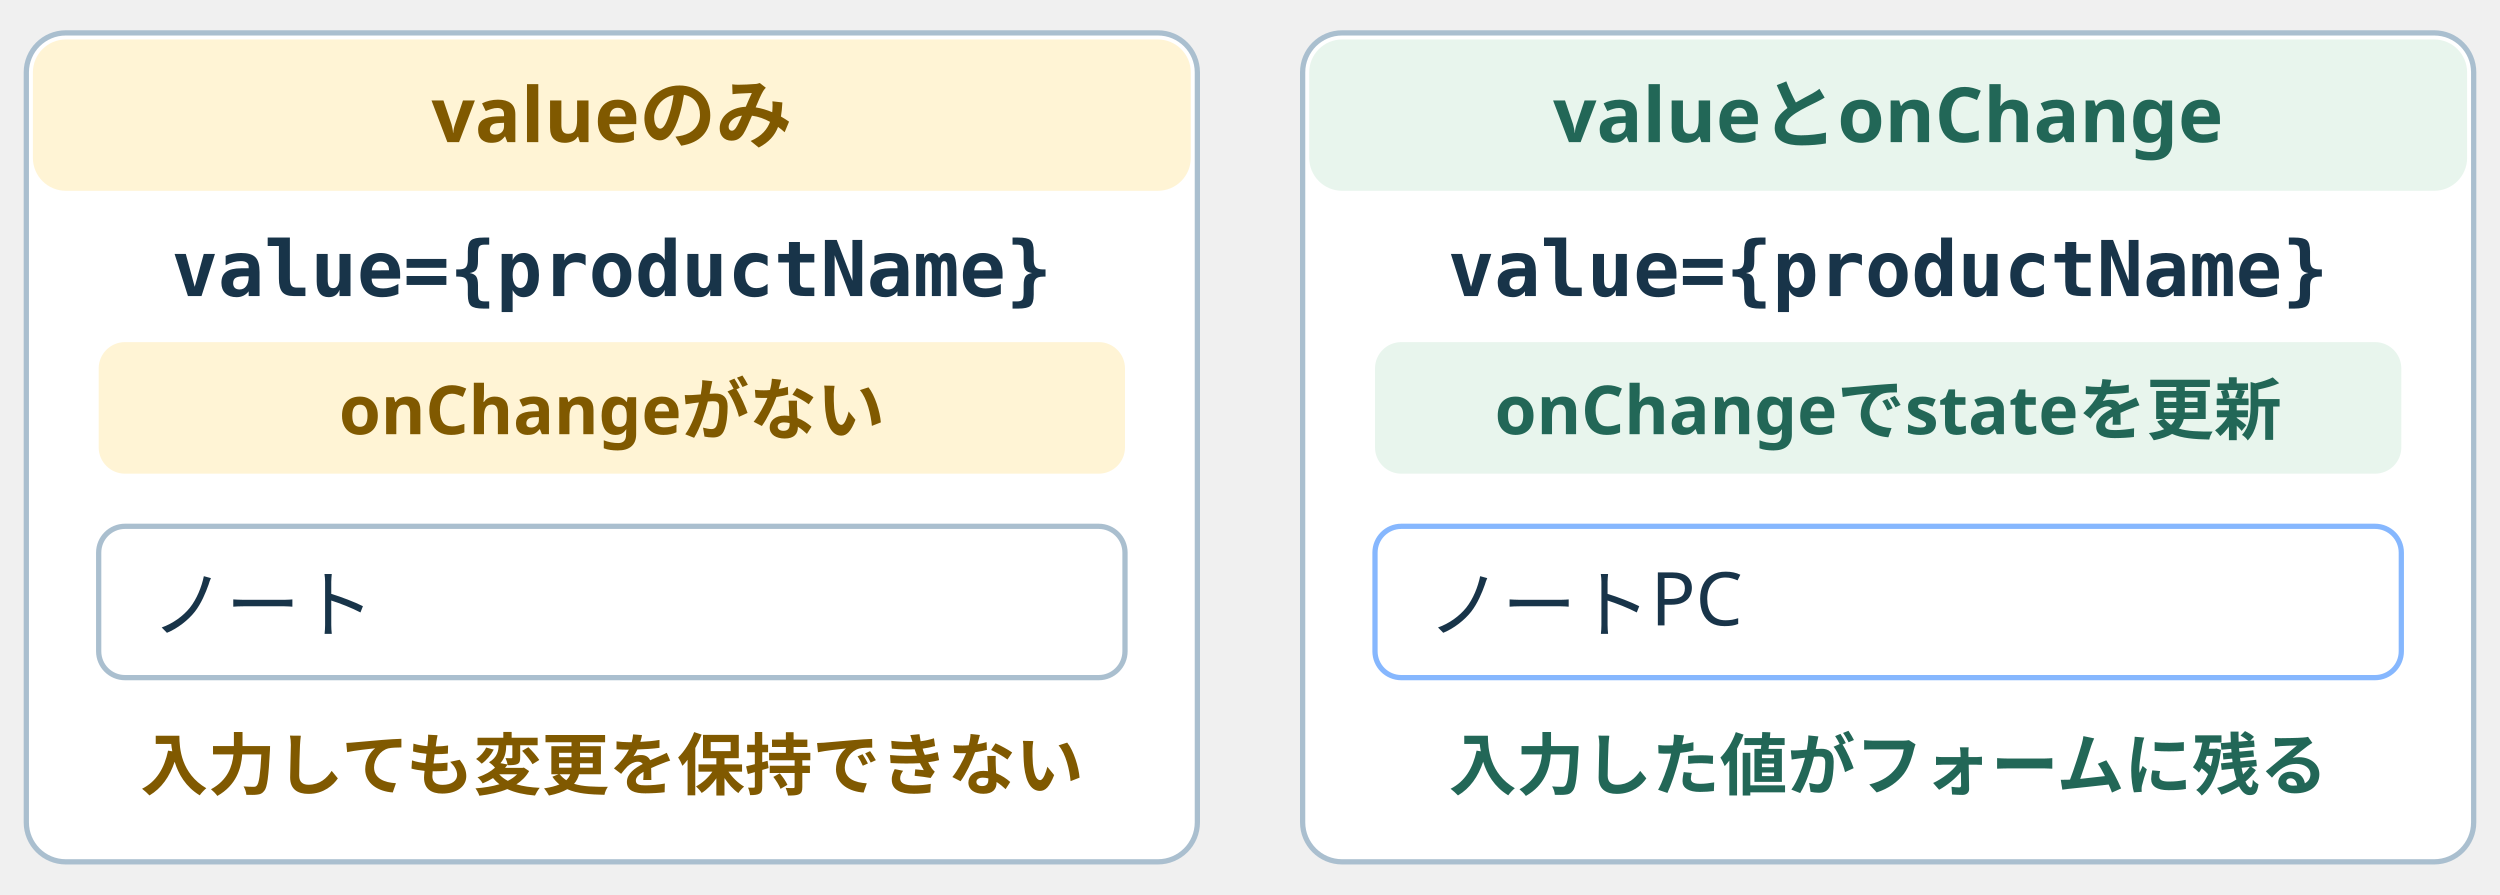
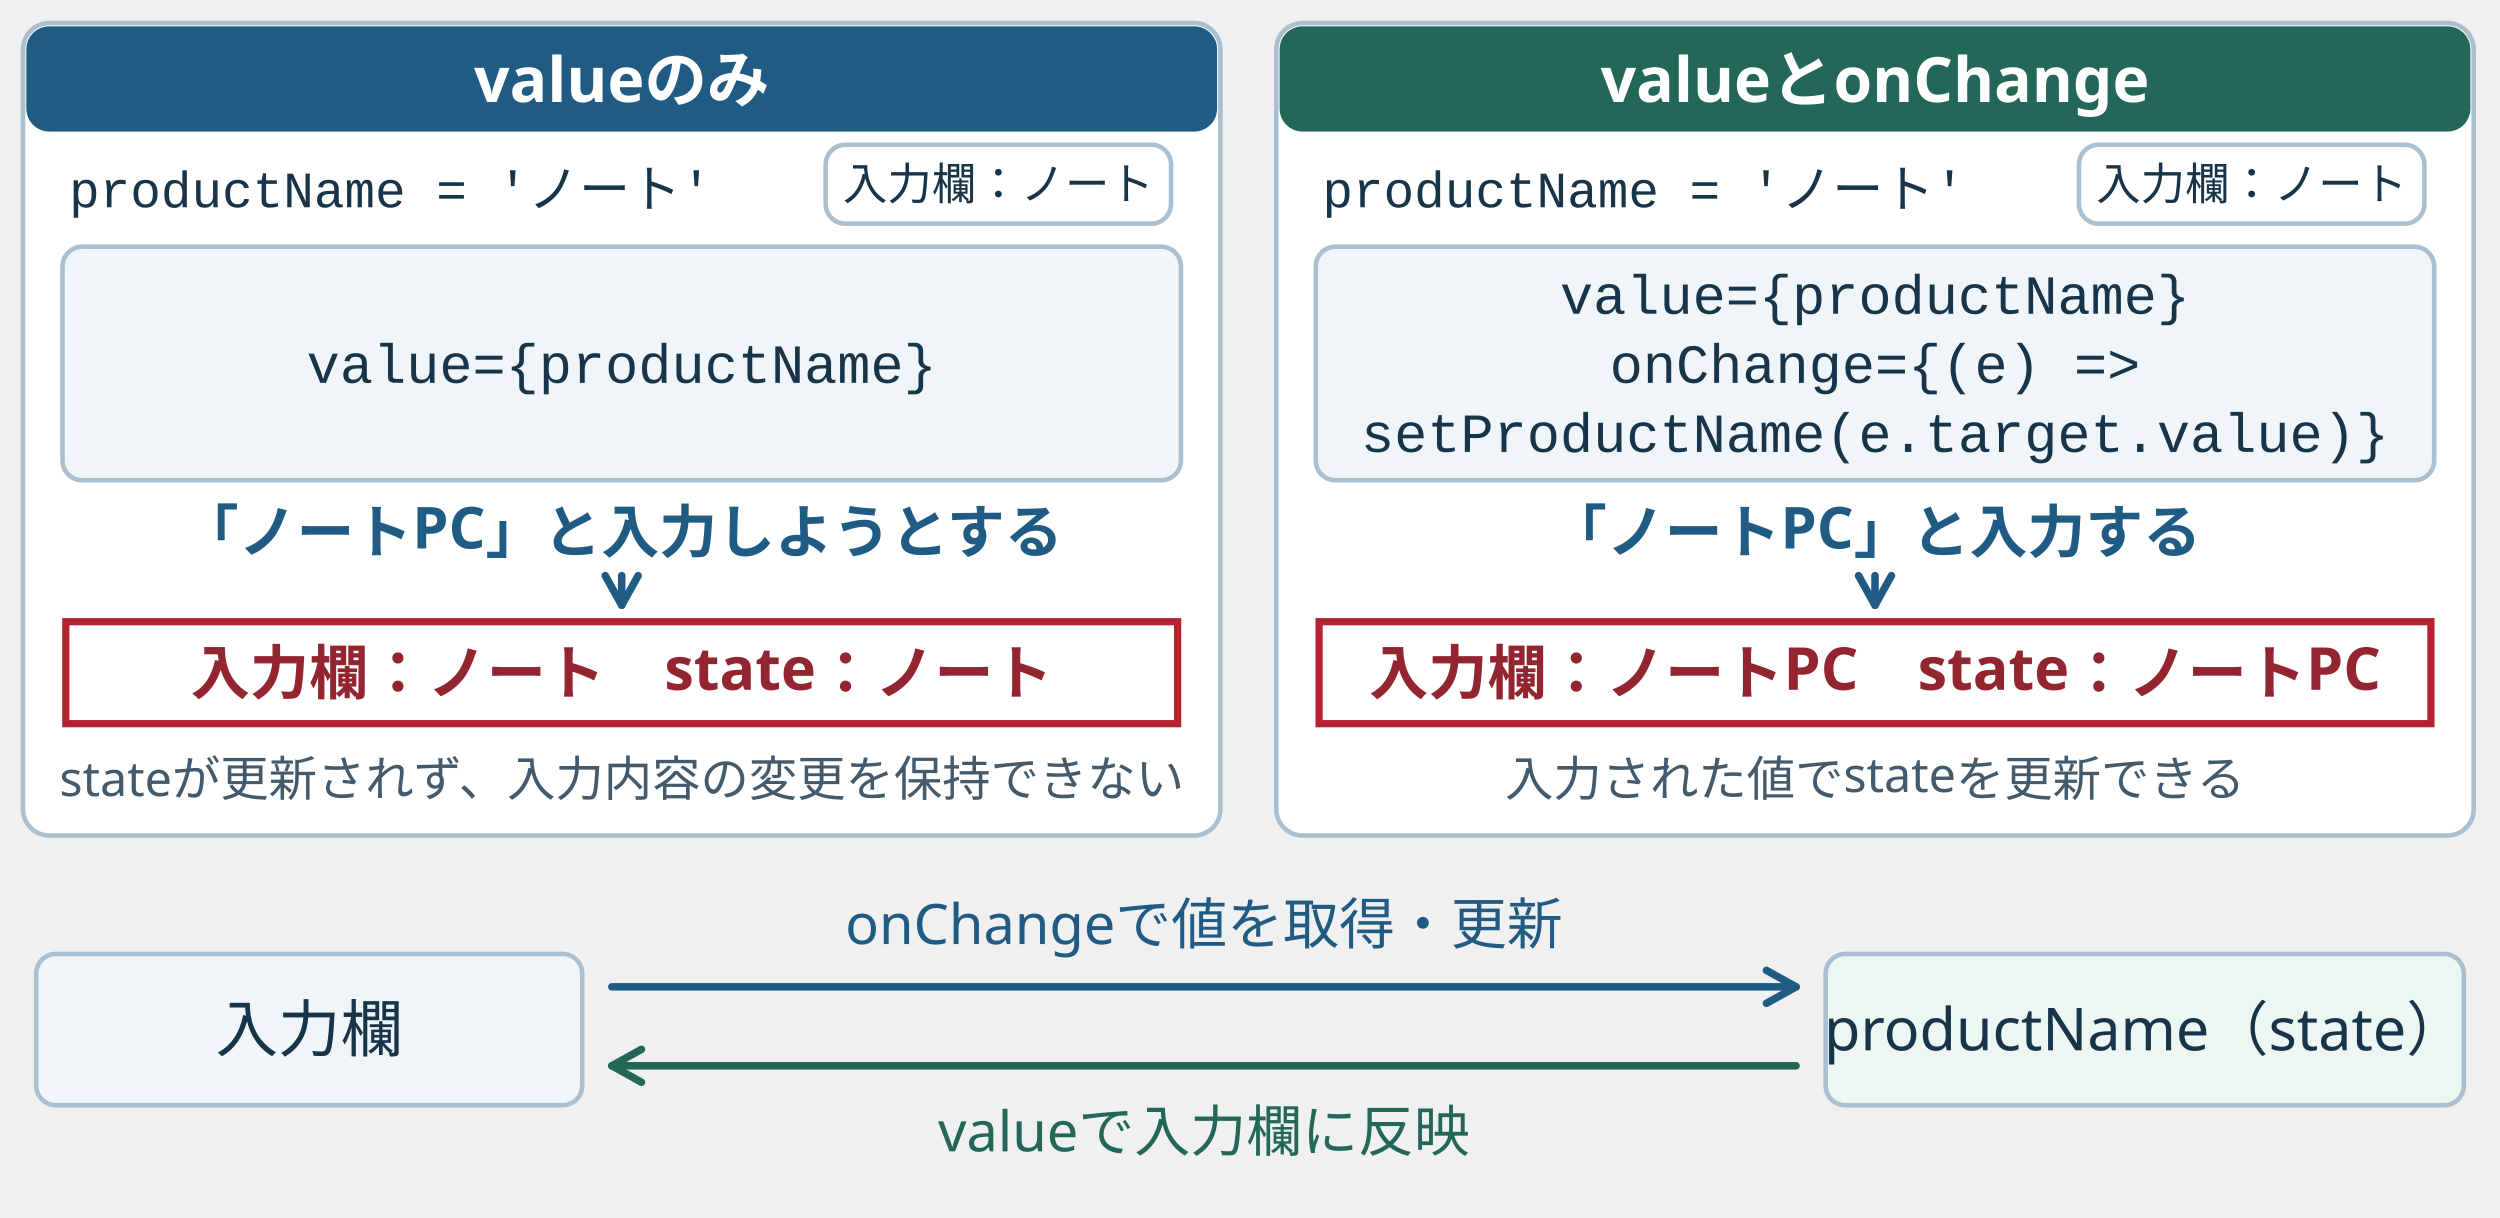
- <svg xmlns="http://www.w3.org/2000/svg" width="380" height="136" viewBox="0 0 380 136">
-   <rect x="4" y="5" width="178" height="126" rx="6" fill="#ffffff" stroke="#aabfcf" stroke-width="0.8" />
-   <rect x="5" y="6" width="176" height="23" rx="5" fill="#fff4d5" stroke="none" stroke-width="0.8" />
-   <text x="93" y="21.6" font-size="11.6" fill="#805900" font-weight="700" text-anchor="middle" font-family="Meiryo, sans-serif">valueのみ</text>
-   <text x="93" y="45" font-size="11.7" fill="#183449" font-weight="700" text-anchor="middle" font-family="MS Gothic, monospace">value={productName}</text>
-   <rect x="15" y="52" width="156" height="20" rx="4" fill="#fff4d5" stroke="none" stroke-width="0.8" />
-   <text x="93" y="66" font-size="10.3" fill="#805900" font-weight="700" text-anchor="middle" font-family="Meiryo, sans-serif">onChangeがない</text>
-   <rect x="15" y="80" width="156" height="23" rx="4" fill="#ffffff" stroke="#aabfcf" stroke-width="0.8" />
-   <text x="23" y="96" font-size="11.3" fill="#183449" font-weight="400" text-anchor="start" font-family="Meiryo, sans-serif">ノート</text>
-   <text x="93" y="120" font-size="10.3" fill="#805900" font-weight="700" text-anchor="middle" font-family="Meiryo, sans-serif">入力しても変更を保持できない</text>
-   <rect x="198" y="5" width="178" height="126" rx="6" fill="#ffffff" stroke="#aabfcf" stroke-width="0.8" />
-   <rect x="199" y="6" width="176" height="23" rx="5" fill="#e8f5ed" stroke="none" stroke-width="0.8" />
-   <text x="287" y="21.6" font-size="11.6" fill="#226757" font-weight="700" text-anchor="middle" font-family="Meiryo, sans-serif">valueとonChange</text>
-   <text x="287" y="45" font-size="11.7" fill="#183449" font-weight="700" text-anchor="middle" font-family="MS Gothic, monospace">value={productName}</text>
-   <rect x="209" y="52" width="156" height="20" rx="4" fill="#e8f5ed" stroke="none" stroke-width="0.8" />
-   <text x="287" y="66" font-size="10.3" fill="#226757" font-weight="700" text-anchor="middle" font-family="Meiryo, sans-serif">onChangeでstateを更新</text>
-   <rect x="209" y="80" width="156" height="23" rx="4" fill="#ffffff" stroke="#86b7fe" stroke-width="0.8" />
-   <text x="217" y="96" font-size="11.3" fill="#183449" font-weight="400" text-anchor="start" font-family="Meiryo, sans-serif">ノートPC</text>
-   <text x="287" y="120" font-size="10.3" fill="#226757" font-weight="700" text-anchor="middle" font-family="Meiryo, sans-serif">入力した値がフォームに残る</text>
+ <svg xmlns="http://www.w3.org/2000/svg" width="760" height="370" viewBox="0 0 760 370">
+   <rect x="7" y="7" width="364" height="247" rx="8" fill="white" stroke="#aabfcf" stroke-width="1.4" />
+   <rect x="8" y="8" width="362" height="32" rx="7" fill="#205b84" stroke="none" stroke-width="1.4" />
+   <text x="189" y="31" font-family="Meiryo, MS Gothic, sans-serif" font-size="19" fill="white" font-weight="700" text-anchor="middle">valueのみ</text>
+   <text x="21" y="63" font-family="Courier New, MS Gothic" font-size="15.5" fill="#183449" font-weight="400" text-anchor="start">productName = 'ノート'</text>
+   <rect x="251" y="44" width="105" height="24" rx="6" fill="white" stroke="#aabfcf" stroke-width="1.4" />
+   <text x="303.5" y="60.725" font-family="Meiryo, MS Gothic, sans-serif" font-size="13.5" fill="#183449" font-weight="400" text-anchor="middle">入力欄：ノート</text>
+   <rect x="19" y="75" width="340" height="71" rx="6" fill="#f0f5fa" stroke="#aabfcf" stroke-width="1.4" />
+   <text x="189" y="116.38" font-family="Courier New, MS Gothic" font-size="16.8" fill="#183449" font-weight="400" text-anchor="middle">value={productName}</text>
+   <text x="189" y="168" font-family="Meiryo, MS Gothic, sans-serif" font-size="17.6" fill="#205b84" font-weight="700" text-anchor="middle">「ノートPC」と入力しようとする</text>
+   <polyline points="189,175 189,184" fill="none" stroke="#205b84" stroke-width="2.3" stroke-linejoin="round" stroke-linecap="round" />
+   <polyline points="194,175 189,184 184,175" fill="none" stroke="#205b84" stroke-width="2.3" stroke-linejoin="round" stroke-linecap="round" />
+   <rect x="20" y="189" width="338" height="31" rx="0" fill="none" stroke="#b42331" stroke-width="2.2" />
+   <text x="189" y="211" font-family="Meiryo, MS Gothic, sans-serif" font-size="18" fill="#932530" font-weight="700" text-anchor="middle">入力欄：ノート　state：ノート</text>
+   <text x="189" y="242" font-family="Meiryo, MS Gothic, sans-serif" font-size="14.7" fill="#425a6b" font-weight="400" text-anchor="middle">stateが更新されず、入力内容の変更を保持できない</text>
+   <rect x="388" y="7" width="364" height="247" rx="8" fill="white" stroke="#aabfcf" stroke-width="1.4" />
+   <rect x="389" y="8" width="362" height="32" rx="7" fill="#226757" stroke="none" stroke-width="1.4" />
+   <text x="570" y="31" font-family="Meiryo, MS Gothic, sans-serif" font-size="19" fill="white" font-weight="700" text-anchor="middle">valueとonChange</text>
+   <text x="402" y="63" font-family="Courier New, MS Gothic" font-size="15.5" fill="#183449" font-weight="400" text-anchor="start">productName = 'ノート'</text>
+   <rect x="632" y="44" width="105" height="24" rx="6" fill="white" stroke="#aabfcf" stroke-width="1.4" />
+   <text x="684.5" y="60.725" font-family="Meiryo, MS Gothic, sans-serif" font-size="13.5" fill="#183449" font-weight="400" text-anchor="middle">入力欄：ノート</text>
+   <rect x="400" y="75" width="340" height="71" rx="6" fill="#f0f5fa" stroke="#aabfcf" stroke-width="1.4" />
+   <text x="570" y="95.38" font-family="Courier New, MS Gothic" font-size="16.8" fill="#183449" font-weight="400" text-anchor="middle">value={productName}</text>
+   <text x="570" y="116.38" font-family="Courier New, MS Gothic" font-size="16.8" fill="#183449" font-weight="400" text-anchor="middle">onChange={(e) =&gt;</text>
+   <text x="570" y="137.38" font-family="Courier New, MS Gothic" font-size="16.8" fill="#183449" font-weight="400" text-anchor="middle">  setProductName(e.target.value)}</text>
+   <text x="570" y="168" font-family="Meiryo, MS Gothic, sans-serif" font-size="17.6" fill="#205b84" font-weight="700" text-anchor="middle">「ノートPC」と入力する</text>
+   <polyline points="570,175 570,184" fill="none" stroke="#205b84" stroke-width="2.3" stroke-linejoin="round" stroke-linecap="round" />
+   <polyline points="575,175 570,184 565,175" fill="none" stroke="#205b84" stroke-width="2.3" stroke-linejoin="round" stroke-linecap="round" />
+   <rect x="401" y="189" width="338" height="31" rx="0" fill="none" stroke="#b42331" stroke-width="2.2" />
+   <text x="570" y="211" font-family="Meiryo, MS Gothic, sans-serif" font-size="18" fill="#932530" font-weight="700" text-anchor="middle">入力欄：ノートPC　state：ノートPC</text>
+   <text x="570" y="242" font-family="Meiryo, MS Gothic, sans-serif" font-size="14.7" fill="#425a6b" font-weight="400" text-anchor="middle">入力された値でstateを更新できる</text>
+   <rect x="11" y="290" width="166" height="46" rx="6" fill="#f0f5fa" stroke="#aabfcf" stroke-width="1.4" />
+   <text x="94" y="319.65" font-family="Meiryo, MS Gothic, sans-serif" font-size="19" fill="#183449" font-weight="400" text-anchor="middle">入力欄</text>
+   <rect x="555" y="290" width="194" height="46" rx="6" fill="#edf6f3" stroke="#aabfcf" stroke-width="1.4" />
+   <text x="652" y="319.3" font-family="Meiryo, MS Gothic, sans-serif" font-size="18" fill="#183449" font-weight="400" text-anchor="middle">productName（state）</text>
+   <polyline points="186,300 546,300" fill="none" stroke="#205b84" stroke-width="2.3" stroke-linejoin="round" stroke-linecap="round" />
+   <polyline points="537,295 546,300 537,305" fill="none" stroke="#205b84" stroke-width="2.3" stroke-linejoin="round" stroke-linecap="round" />
+   <polyline points="546,324 186,324" fill="none" stroke="#226757" stroke-width="2.3" stroke-linejoin="round" stroke-linecap="round" />
+   <polyline points="195,329 186,324 195,319" fill="none" stroke="#226757" stroke-width="2.3" stroke-linejoin="round" stroke-linecap="round" />
+   <text x="366" y="287" font-family="Meiryo, MS Gothic, sans-serif" font-size="17" fill="#205b84" font-weight="400" text-anchor="middle">onChangeで値を取得・更新</text>
+   <text x="366" y="350" font-family="Meiryo, MS Gothic, sans-serif" font-size="17" fill="#226757" font-weight="400" text-anchor="middle">valueで入力欄に反映</text>
</svg>
